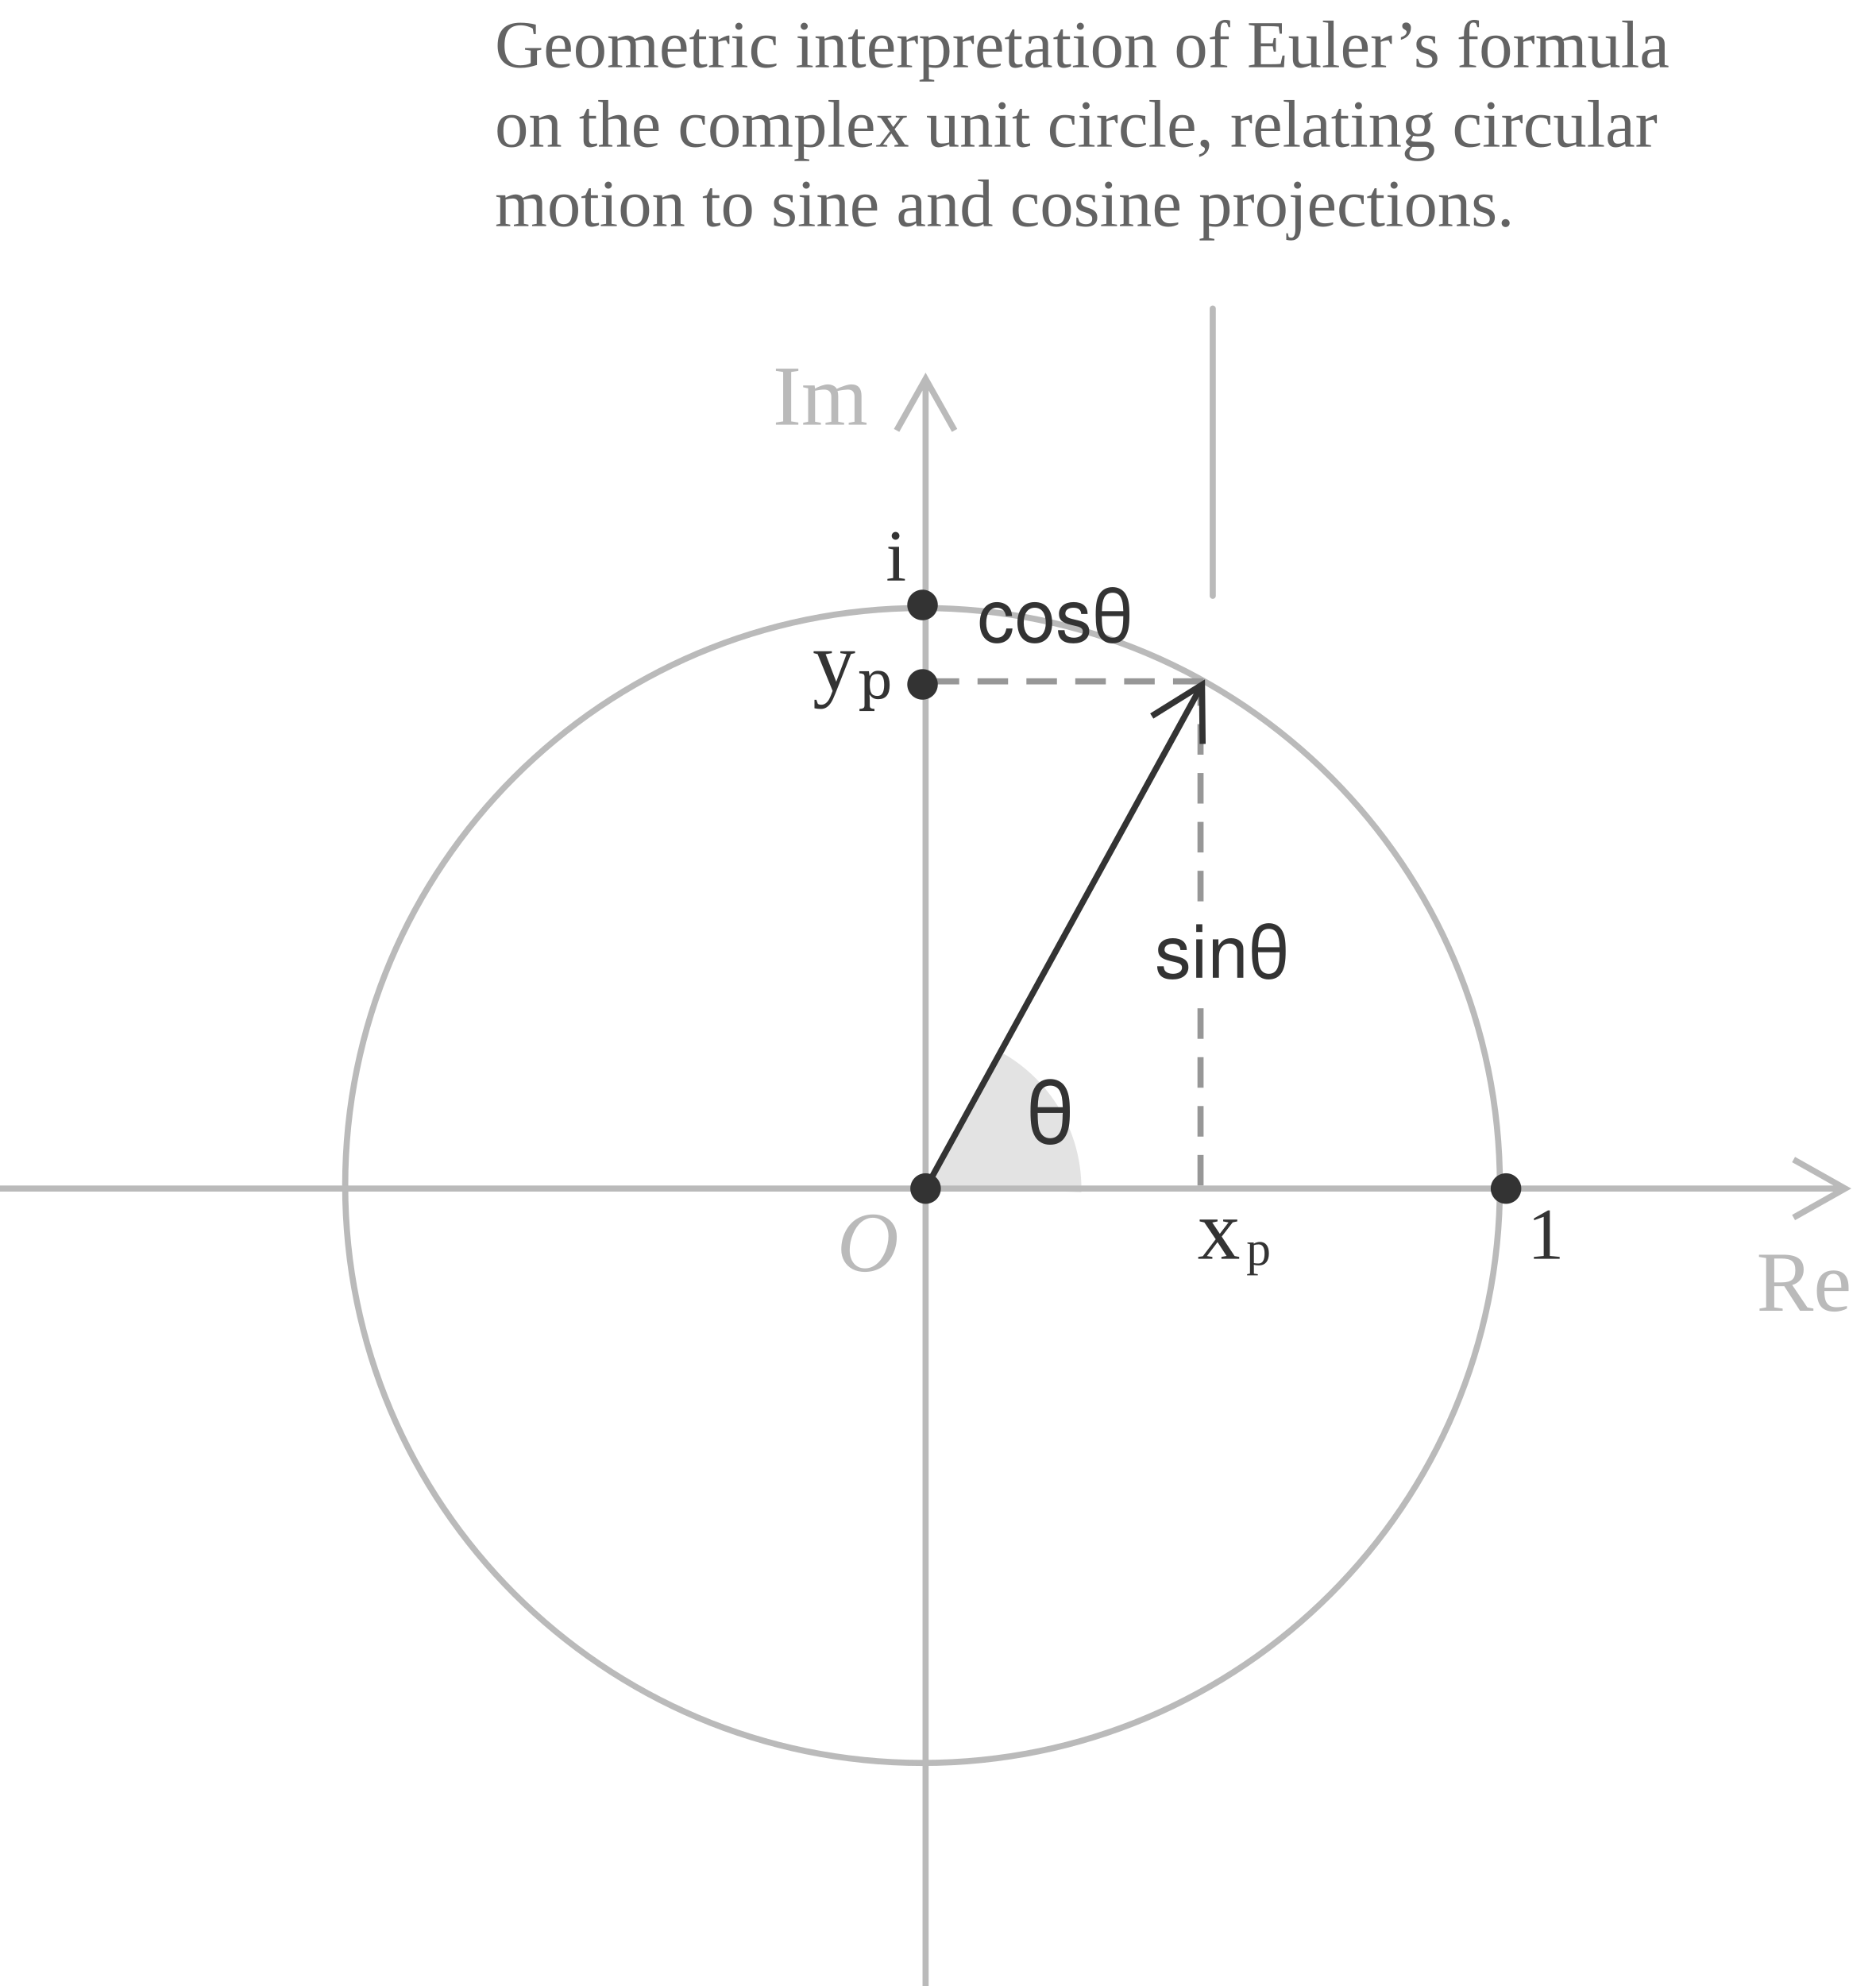
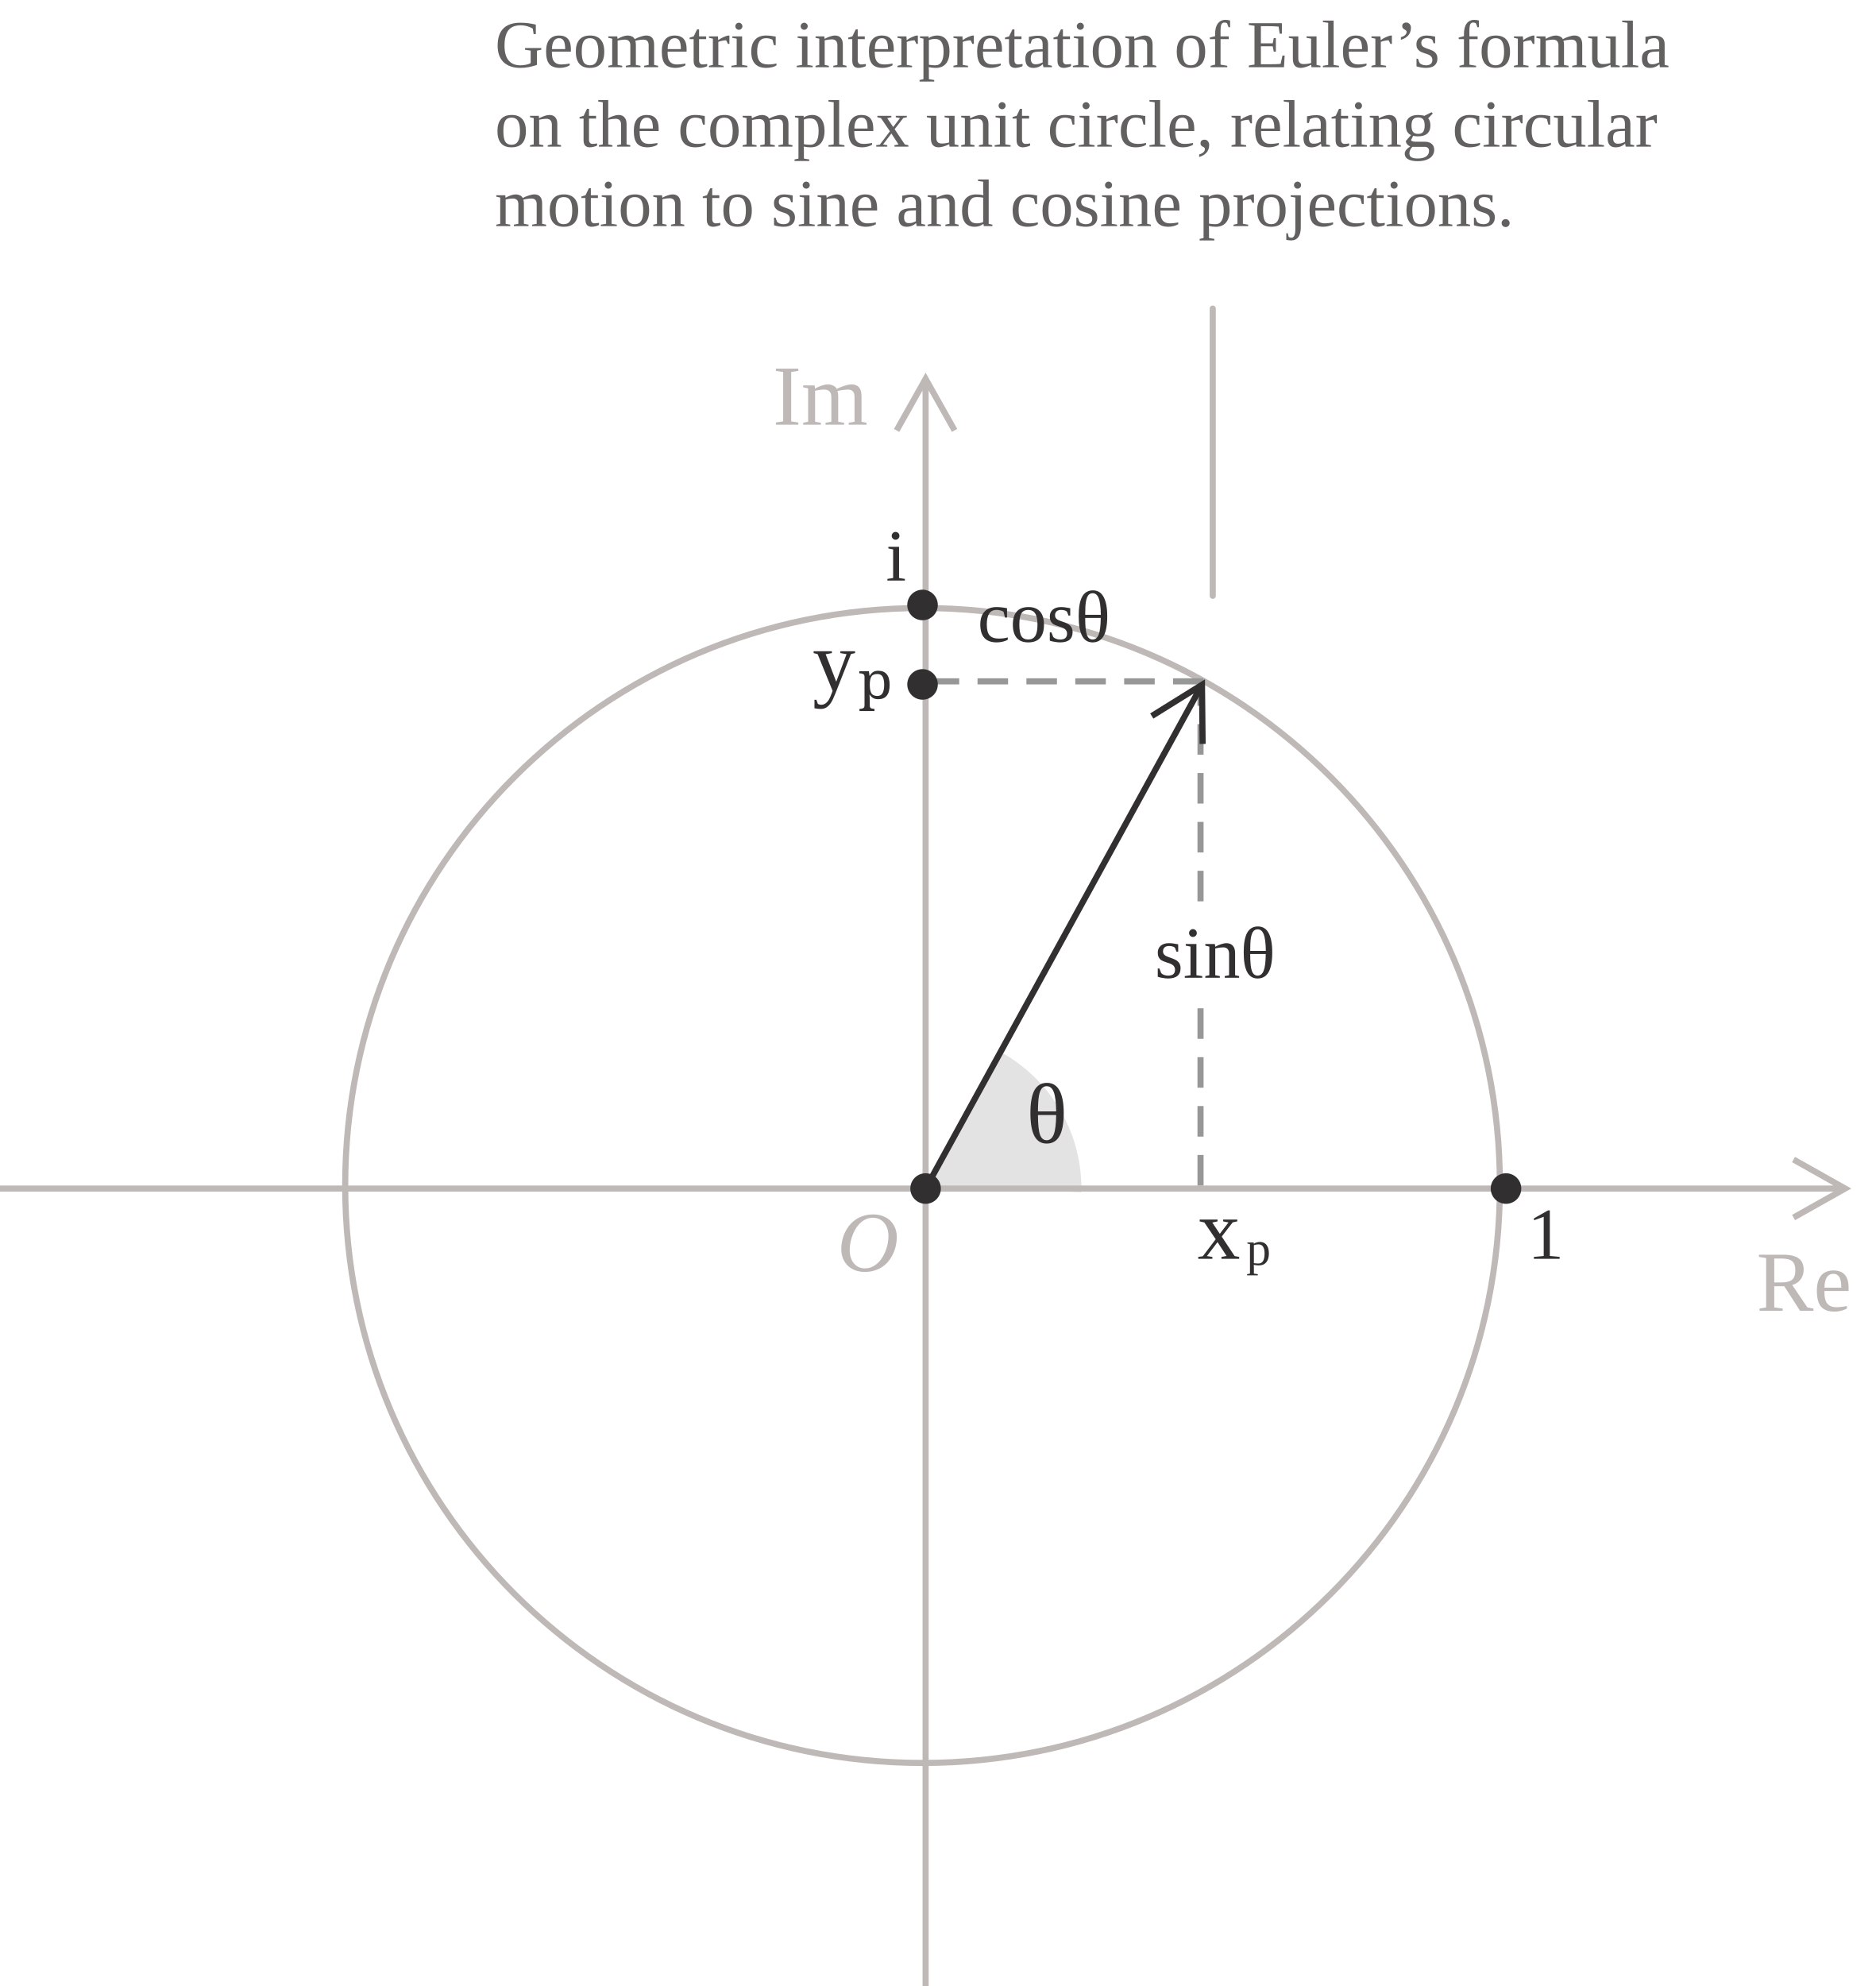
<svg xmlns="http://www.w3.org/2000/svg" width="307px" height="325px" viewBox="0 0 307 325" version="1.1">
  <g stroke="none" stroke-width="1" fill="none" fill-rule="evenodd">
    <g transform="translate(-82, -57)">
      <g transform="translate(82.5, 57)">
-         <circle stroke="#BABABA" cx="150.5" cy="194" r="94.5" />
+         <circle stroke="#BEB8B7" cx="150.5" cy="194" r="94.5" />
        <path d="M176.493,195.113 C176.495,195.028 176.496,194.941 176.498,194.854 C176.499,194.736 176.5,203.977 176.5,194.5 C176.5,185.023 171.33,176.753 163.656,172.357 L151.5,194" fill="#E3E3E3" />
-         <path d="M151,60.98 L151.436,61.755 L155.936,69.755 L156.181,70.191 L155.309,70.681 L155.064,70.245 L151.499,63.906 L151.5,325 L150.5,325 L150.499,63.91 L146.936,70.245 L146.691,70.681 L145.819,70.191 L146.064,69.755 L150.564,61.755 L151,60.98 Z" fill="#BABABA" fill-rule="nonzero" />
-         <path d="M293.309,189.319 L293.745,189.564 L301.745,194.064 L302.52,194.5 L301.745,194.936 L293.745,199.436 L293.309,199.681 L292.819,198.809 L293.255,198.564 L299.592,195 L-0.5,195 L-0.5,194 L299.592,194 L293.255,190.436 L292.819,190.191 L293.309,189.319 Z" fill="#BABABA" fill-rule="nonzero" />
+         <path d="M151,60.98 L151.436,61.755 L155.936,69.755 L156.181,70.191 L155.309,70.681 L155.064,70.245 L151.499,63.906 L151.5,325 L150.5,325 L150.499,63.91 L146.936,70.245 L146.691,70.681 L145.819,70.191 L146.064,69.755 L150.564,61.755 L151,60.98 Z" fill="#BEB8B7" fill-rule="nonzero" />
+         <path d="M293.309,189.319 L293.745,189.564 L301.745,194.064 L302.52,194.5 L301.745,194.936 L293.745,199.436 L293.309,199.681 L292.819,198.809 L293.255,198.564 L299.592,195 L-0.5,195 L-0.5,194 L299.592,194 L293.255,190.436 L292.819,190.191 L293.309,189.319 Z" fill="#BEB8B7" fill-rule="nonzero" />
        <path d="M196,193.5 L196,163 M196,147 L196,112.5" stroke="#979797" stroke-linecap="square" stroke-dasharray="4" />
        <line x1="196" y1="111.5" x2="150.5" y2="111.5" stroke="#979797" stroke-linecap="square" stroke-dasharray="4" />
-         <text font-size="14" font-style="italic" font-weight="normal" fill="#BABABA">
+         <text font-size="14" font-style="italic" font-weight="normal" fill="#BEB8B7">
          <tspan x="136.5" y="208">O</tspan>
        </text>
-         <text font-size="14" font-weight="normal" fill="#BABABA">
+         <text font-size="14" font-weight="normal" fill="#BEB8B7">
          <tspan x="126" y="69.5">Im</tspan>
        </text>
-         <text font-size="14" font-weight="normal" fill="#BABABA">
+         <text font-size="14" font-weight="normal" fill="#BEB8B7">
          <tspan x="287" y="214.5">Re</tspan>
        </text>
-         <text font-size="14" font-weight="normal" fill="#333333">
+         <text font-size="14" font-weight="normal" fill="#312f2f">
          <tspan x="195.5" y="206">x</tspan>
        </text>
-         <text font-size="12" font-weight="normal" fill="#333333">
+         <text font-size="12" font-weight="normal" fill="#312f2f">
          <tspan x="249.5" y="206">1</tspan>
        </text>
-         <text font-size="12" font-weight="normal" fill="#333333">
+         <text font-size="12" font-weight="normal" fill="#312f2f">
          <tspan x="144.5" y="95">i</tspan>
        </text>
-         <text font-size="8" font-weight="normal" fill="#333333">
+         <text font-size="8" font-weight="normal" fill="#312f2f">
          <tspan x="203.5" y="207">p</tspan>
        </text>
-         <text font-family="Helvetica" font-size="14" font-weight="normal" fill="#333333">
+         <text font-size="14" font-weight="normal" fill="#312f2f">
          <tspan x="167.5" y="187">θ</tspan>
        </text>
-         <text font-family="Helvetica" font-size="12" font-weight="normal" fill="#333333">
+         <text font-size="12" font-weight="normal" fill="#312f2f">
          <tspan x="188.5" y="160">sinθ</tspan>
        </text>
-         <text font-family="Helvetica" font-size="12" font-weight="normal" fill="#333333">
+         <text font-size="12" font-weight="normal" fill="#312f2f">
          <tspan x="159.5" y="105">cosθ</tspan>
        </text>
-         <path d="M196.731,111.168 L196.741,112.056 L196.837,121.235 L196.842,121.735 L195.842,121.745 L195.837,121.245 L195.76,113.975 L192.84,119.298 L151.438,194.741 L151.198,195.179 L150.321,194.698 L150.562,194.259 L191.963,118.817 L194.884,113.493 L188.711,117.335 L188.286,117.599 L187.758,116.75 L188.183,116.486 L195.976,111.637 L196.731,111.168 Z" fill="#333333" fill-rule="nonzero" />
-         <circle fill="#333333" cx="150.5" cy="112" r="2.5" />
-         <circle fill="#333333" cx="150.5" cy="99" r="2.5" />
-         <circle fill="#333333" cx="151" cy="194.5" r="2.5" />
-         <circle fill="#333333" cx="246" cy="194.5" r="2.5" />
-         <text font-size="14" font-weight="normal" fill="#333333">
+         <path d="M196.731,111.168 L196.741,112.056 L196.837,121.235 L196.842,121.735 L195.842,121.745 L195.837,121.245 L195.76,113.975 L192.84,119.298 L151.438,194.741 L151.198,195.179 L150.321,194.698 L150.562,194.259 L191.963,118.817 L194.884,113.493 L188.711,117.335 L188.286,117.599 L187.758,116.75 L188.183,116.486 L195.976,111.637 L196.731,111.168 Z" fill="#312f2f" fill-rule="nonzero" />
+         <circle fill="#312f2f" cx="150.5" cy="112" r="2.5" />
+         <circle fill="#312f2f" cx="150.5" cy="99" r="2.5" />
+         <circle fill="#312f2f" cx="151" cy="194.5" r="2.5" />
+         <circle fill="#312f2f" cx="246" cy="194.5" r="2.5" />
+         <text font-size="14" font-weight="normal" fill="#312f2f">
          <tspan x="132.5" y="113">y</tspan>
          <tspan x="140.018" y="113">ₚ</tspan>
        </text>
-         <text font-size="11" font-weight="normal" line-spacing="13" fill="#636363">
+         <text font-size="11" font-weight="normal" line-spacing="13" fill="#636060">
          <tspan x="80.5" y="11">Geometric interpretation of Euler’s formula </tspan>
          <tspan x="80.5" y="24">on the complex unit circle, relating circular </tspan>
          <tspan x="80.5" y="37">motion to sine and cosine projections.</tspan>
        </text>
-         <line x1="198" y1="50.5" x2="198" y2="97.5" stroke="#BABABA" stroke-linecap="round" />
+         <line x1="198" y1="50.5" x2="198" y2="97.5" stroke="#BEB8B7" stroke-linecap="round" />
      </g>
    </g>
  </g>
</svg>
